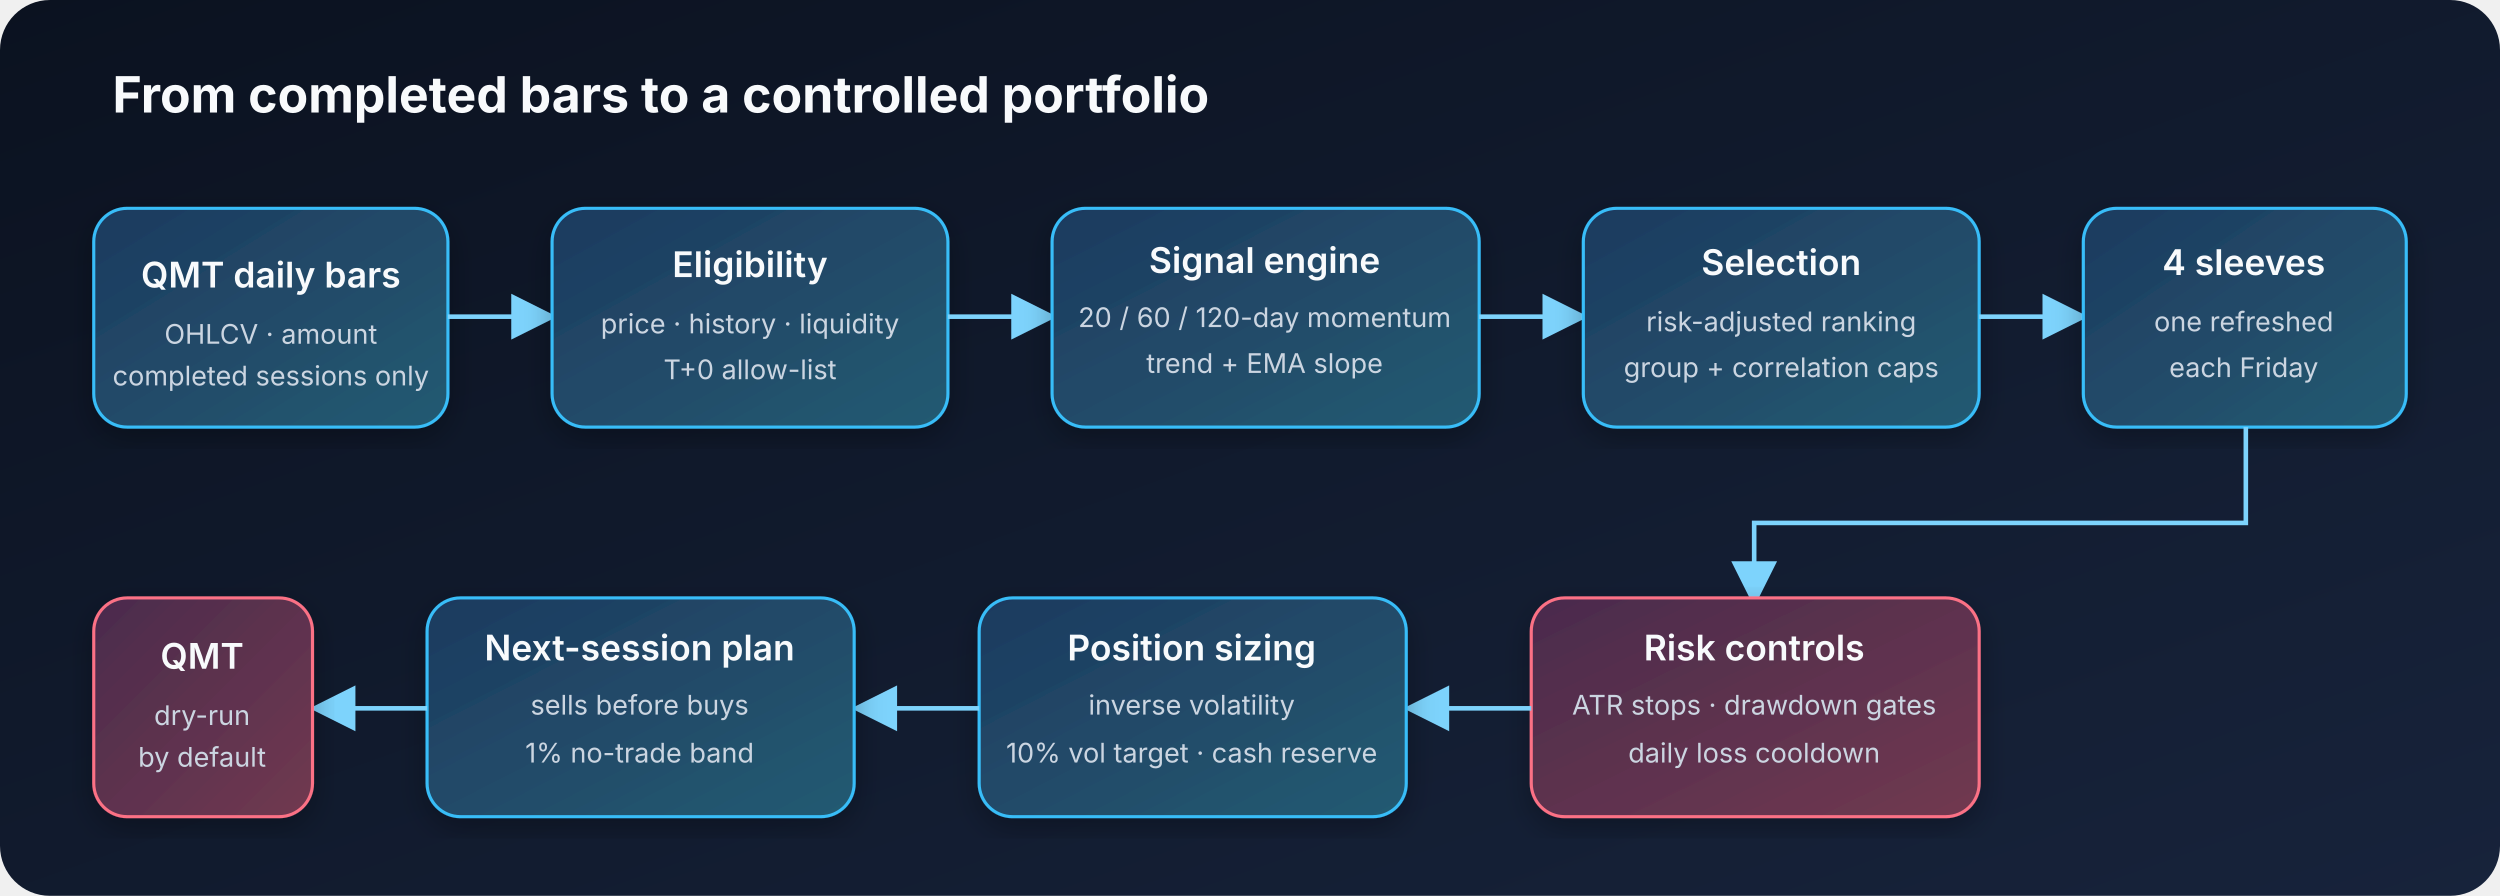
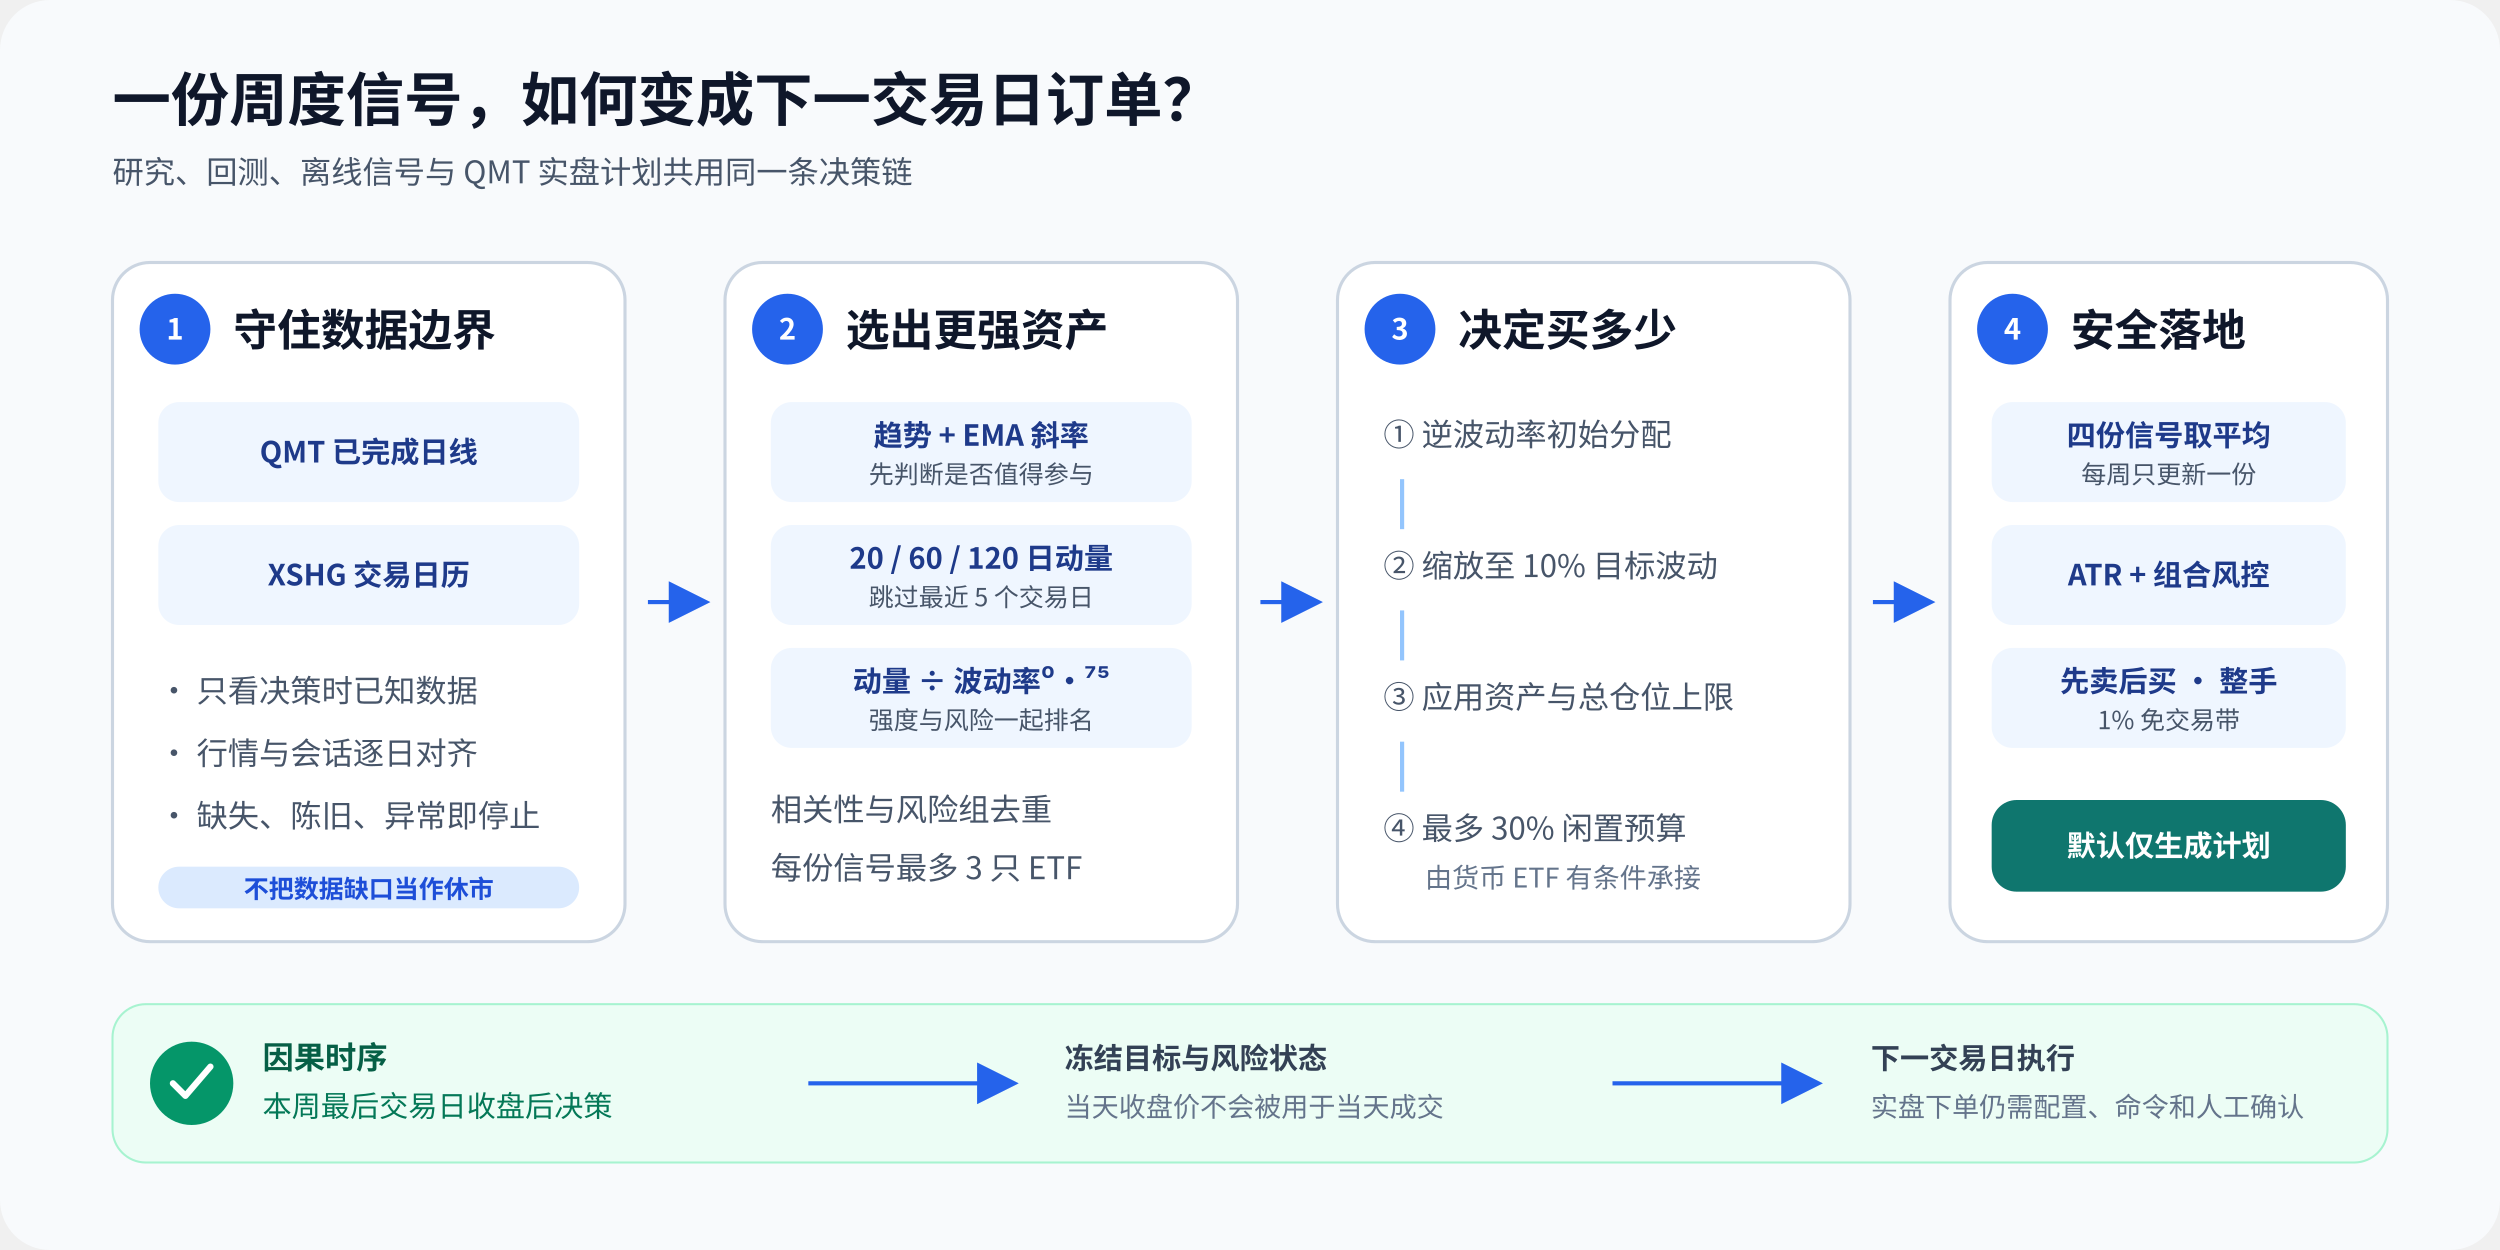
- <svg xmlns="http://www.w3.org/2000/svg" width="1200" height="430" viewBox="0 0 1200 430" role="img" aria-labelledby="title desc">
+ <svg xmlns="http://www.w3.org/2000/svg" width="1200" height="600" viewBox="0 0 1200 600" role="img" aria-labelledby="title desc">
  <defs>
-     <linearGradient id="bg" x1="0" y1="0" x2="1" y2="1">
-       <stop stop-color="#0b1220" />
-       <stop offset="1" stop-color="#17233b" />
-     </linearGradient>
-     <linearGradient id="node" x1="0" y1="0" x2="1" y2="1">
-       <stop stop-color="#1e3a5f" />
-       <stop offset="1" stop-color="#235b72" />
-     </linearGradient>
-     <linearGradient id="risk" x1="0" y1="0" x2="1" y2="1">
-       <stop stop-color="#4a2b4e" />
-       <stop offset="1" stop-color="#71394f" />
-     </linearGradient>
-     <filter id="shadow">
-       <feDropShadow dx="0" dy="5" stdDeviation="7" flood-opacity=".28" />
-     </filter>
    <marker id="arrow" markerWidth="10" markerHeight="10" refX="8" refY="5" orient="auto">
-       <path d="M0 0l10 5-10 5z" fill="#7dd3fc" />
+       <path d="M0 0 10 5 0 10Z" fill="#2563EB" />
    </marker>
    <style>
-       .h{font:700 24px system-ui,-apple-system,Segoe UI,sans-serif;fill:#f8fafc}.t{font:600 17px system-ui,-apple-system,Segoe UI,sans-serif;fill:#f8fafc}.s{font:400 13px system-ui,-apple-system,Segoe UI,sans-serif;fill:#cbd5e1}.n{fill:url(#node);stroke:#38bdf8;stroke-width:1.5;rx:16;filter:url(#shadow)}.r{fill:url(#risk);stroke:#fb7185;stroke-width:1.5;rx:16;filter:url(#shadow)}.a{fill:none;stroke:#7dd3fc;stroke-width:2.2;marker-end:url(#arrow)}
+       text{font-family:-apple-system,BlinkMacSystemFont,"Segoe UI","Microsoft YaHei","Noto Sans CJK SC",sans-serif}
+       .title{font-size:28px;font-weight:700;fill:#0F172A}.subtitle{font-size:15px;fill:#475569}
+       .stage{fill:#FFFFFF;stroke:#CBD5E1;stroke-width:1.5}.stage-title{font-size:21px;font-weight:700;fill:#0F172A}.stage-copy{font-size:15px;fill:#475569}
+       .step{font-size:14px;font-weight:700;fill:#FFFFFF}.chip{fill:#EFF6FF}.chip-text{font-size:14px;font-weight:600;fill:#1E3A8A}
+       .arrow{fill:none;stroke:#2563EB;stroke-width:2;marker-end:url(#arrow)}.guard{fill:#ECFDF5;stroke:#A7F3D0}.guard-title{font-size:15px;font-weight:700;fill:#065F46}.guard-copy{font-size:14px;fill:#047857}
+       .timeline{font-size:14px;font-weight:600;fill:#334155}.timeline-note{font-size:13px;fill:#64748B}
    </style>
  </defs>
-   <rect width="1200" height="430" rx="24" fill="url(#bg)" />
-   <text x="54" y="54" class="h">From completed bars to a controlled portfolio</text>
-   <g transform="translate(45 100)">
-     <rect class="n" width="170" height="105" />
-     <text x="85" y="38" text-anchor="middle" class="t">QMT daily bars</text>
-     <text x="85" y="65" text-anchor="middle" class="s">OHLCV · amount</text>
-     <text x="85" y="85" text-anchor="middle" class="s">completed sessions only</text>
+   <rect width="1200" height="600" rx="24" fill="#F8FAFC" />
+   <text x="54" y="58" class="title">一份周度信号，如何变成下一交易日订单？</text>
+   <text x="54" y="88" class="subtitle">研究、回测、离线信号与 QMT 实盘计划共用同一条决策链</text>
+   <g transform="translate(54 126)">
+     <rect class="stage" width="246" height="326" rx="18" />
+     <circle cx="30" cy="32" r="17" fill="#2563EB" />
+     <text x="30" y="37" text-anchor="middle" class="step">1</text>
+     <text x="58" y="40" class="stage-title">守住数据边界</text>
+     <rect x="22" y="67" width="202" height="48" rx="10" class="chip" />
+     <text x="123" y="96" text-anchor="middle" class="chip-text">QMT 已完成日线</text>
+     <rect x="22" y="126" width="202" height="48" rx="10" class="chip" />
+     <text x="123" y="155" text-anchor="middle" class="chip-text">XSHG 交易日历</text>
+     <text x="22" y="211" class="stage-copy">• 只看决策时已知数据</text>
+     <text x="22" y="241" class="stage-copy">• 行情与会话逐日对齐</text>
+     <text x="22" y="271" class="stage-copy">• 缺失、陈旧、异常即停止</text>
+     <rect x="22" y="290" width="202" height="20" rx="10" fill="#DBEAFE" />
+     <text x="123" y="305" text-anchor="middle" font-size="12" font-weight="700" fill="#1D4ED8">不把数据缺口当作休市</text>
  </g>
-   <path class="a" d="M215 152h48" />
-   <g transform="translate(265 100)">
-     <rect class="n" width="190" height="105" />
-     <text x="95" y="33" text-anchor="middle" class="t">Eligibility</text>
-     <text x="95" y="60" text-anchor="middle" class="s">price · history · liquidity</text>
-     <text x="95" y="82" text-anchor="middle" class="s">T+0 allow-list</text>
+   <path class="arrow" d="M311 289H337" />
+   <g transform="translate(348 126)">
+     <rect class="stage" width="246" height="326" rx="18" />
+     <circle cx="30" cy="32" r="17" fill="#2563EB" />
+     <text x="30" y="37" text-anchor="middle" class="step">2</text>
+     <text x="58" y="40" class="stage-title">选出更强资产</text>
+     <rect x="22" y="67" width="202" height="48" rx="10" class="chip" />
+     <text x="123" y="88" text-anchor="middle" class="chip-text">趋势 + EMA 斜率</text>
+     <text x="123" y="106" text-anchor="middle" font-size="12" fill="#475569">先判断是否值得参与</text>
+     <rect x="22" y="126" width="202" height="48" rx="10" class="chip" />
+     <text x="123" y="147" text-anchor="middle" class="chip-text">20 / 60 / 120 日动量</text>
+     <text x="123" y="165" text-anchor="middle" font-size="12" fill="#475569">跳过最近 5 个交易日</text>
+     <rect x="22" y="185" width="202" height="48" rx="10" class="chip" />
+     <text x="123" y="206" text-anchor="middle" class="chip-text">动量 ÷ 波动率⁰·⁷⁵</text>
+     <text x="123" y="224" text-anchor="middle" font-size="12" fill="#475569">强度与风险一起排名</text>
+     <text x="22" y="268" class="stage-copy">相关性与风险组去重</text>
+     <text x="22" y="296" class="stage-copy">每份信号最多 3 只 ETF</text>
  </g>
-   <path class="a" d="M455 152h48" />
-   <g transform="translate(505 100)">
-     <rect class="n" width="205" height="105" />
-     <text x="102" y="31" text-anchor="middle" class="t">Signal engine</text>
-     <text x="102" y="57" text-anchor="middle" class="s">20 / 60 / 120-day momentum</text>
-     <text x="102" y="79" text-anchor="middle" class="s">trend + EMA slope</text>
+   <path class="arrow" d="M605 289H631" />
+   <g transform="translate(642 126)">
+     <rect class="stage" width="246" height="326" rx="18" />
+     <circle cx="30" cy="32" r="17" fill="#2563EB" />
+     <text x="30" y="37" text-anchor="middle" class="step">3</text>
+     <text x="58" y="40" class="stage-title">决定买多少</text>
+     <text x="22" y="88" class="stage-copy">① 逆波动率初始分配</text>
+     <line x1="31" y1="104" x2="31" y2="128" stroke="#93C5FD" stroke-width="2" />
+     <text x="22" y="151" class="stage-copy">② 缩放至 10% 目标波动</text>
+     <line x1="31" y1="167" x2="31" y2="191" stroke="#93C5FD" stroke-width="2" />
+     <text x="22" y="214" class="stage-copy">③ 应用资产与总仓位上限</text>
+     <line x1="31" y1="230" x2="31" y2="254" stroke="#93C5FD" stroke-width="2" />
+     <text x="22" y="277" class="stage-copy">④ 最多 30% 闲置预算</text>
+     <text x="42" y="300" font-size="13" fill="#64748B">由货币 ETF 有条件承接</text>
  </g>
-   <path class="a" d="M710 152h48" />
-   <g transform="translate(760 100)">
-     <rect class="n" width="190" height="105" />
-     <text x="95" y="32" text-anchor="middle" class="t">Selection</text>
-     <text x="95" y="59" text-anchor="middle" class="s">risk-adjusted ranking</text>
-     <text x="95" y="81" text-anchor="middle" class="s">group + correlation caps</text>
+   <path class="arrow" d="M899 289H925" />
+   <g transform="translate(936 126)">
+     <rect class="stage" width="210" height="326" rx="18" />
+     <circle cx="30" cy="32" r="17" fill="#2563EB" />
+     <text x="30" y="37" text-anchor="middle" class="step">4</text>
+     <text x="58" y="40" class="stage-title">安全落地</text>
+     <rect x="20" y="67" width="170" height="48" rx="10" class="chip" />
+     <text x="105" y="88" text-anchor="middle" class="chip-text">四份信号取平均</text>
+     <text x="105" y="106" text-anchor="middle" font-size="12" fill="#475569">每周只更新一份</text>
+     <rect x="20" y="126" width="170" height="48" rx="10" class="chip" />
+     <text x="105" y="155" text-anchor="middle" class="chip-text">ATR + 组合风控</text>
+     <rect x="20" y="185" width="170" height="48" rx="10" class="chip" />
+     <text x="105" y="206" text-anchor="middle" class="chip-text">先卖后买 · 整手</text>
+     <text x="105" y="224" text-anchor="middle" font-size="12" fill="#475569">1% 免交易带</text>
+     <rect x="20" y="258" width="170" height="44" rx="12" fill="#0F766E" />
+     <text x="105" y="285" text-anchor="middle" font-size="14" font-weight="700" fill="#FFFFFF">默认仅生成计划</text>
  </g>
-   <path class="a" d="M950 152h48" />
-   <g transform="translate(1000 100)">
-     <rect class="n" width="155" height="105" />
-     <text x="77" y="32" text-anchor="middle" class="t">4 sleeves</text>
-     <text x="77" y="59" text-anchor="middle" class="s">one refreshed</text>
-     <text x="77" y="81" text-anchor="middle" class="s">each Friday</text>
-   </g>
-   <path class="a" d="M1078 205v46H842v36" />
-   <g transform="translate(735 287)">
-     <rect class="r" width="215" height="105" />
-     <text x="107" y="30" text-anchor="middle" class="t">Risk controls</text>
-     <text x="107" y="56" text-anchor="middle" class="s">ATR stops · drawdown gates</text>
-     <text x="107" y="79" text-anchor="middle" class="s">daily loss cooldown</text>
-   </g>
-   <path class="a" d="M735 340h-57" />
-   <g transform="translate(470 287)">
-     <rect class="n" width="205" height="105" />
-     <text x="102" y="30" text-anchor="middle" class="t">Position sizing</text>
-     <text x="102" y="56" text-anchor="middle" class="s">inverse volatility</text>
-     <text x="102" y="79" text-anchor="middle" class="s">10% vol target · cash reserve</text>
-   </g>
-   <path class="a" d="M470 340h-57" />
-   <g transform="translate(205 287)">
-     <rect class="n" width="205" height="105" />
-     <text x="102" y="30" text-anchor="middle" class="t">Next-session plan</text>
-     <text x="102" y="56" text-anchor="middle" class="s">sells before buys</text>
-     <text x="102" y="79" text-anchor="middle" class="s">1% no-trade band</text>
-   </g>
-   <path class="a" d="M205 340h-52" />
-   <g transform="translate(45 287)">
-     <rect class="r" width="105" height="105" />
-     <text x="52" y="34" text-anchor="middle" class="t">QMT</text>
-     <text x="52" y="61" text-anchor="middle" class="s">dry-run</text>
-     <text x="52" y="81" text-anchor="middle" class="s">by default</text>
+   <g transform="translate(54 482)">
+     <rect class="guard" width="1092" height="76" rx="16" />
+     <circle cx="38" cy="38" r="20" fill="#059669" />
+     <path d="M29 38l6 6 12-14" fill="none" stroke="#FFFFFF" stroke-width="3" stroke-linecap="round" stroke-linejoin="round" />
+     <text x="72" y="31" class="guard-title">因果时序</text>
+     <text x="72" y="54" class="guard-copy">本周最后交易日收盘后决策</text>
+     <path d="M334 38H431" class="arrow" />
+     <text x="457" y="31" class="timeline">冻结目标与风险状态</text>
+     <text x="457" y="54" class="timeline-note">当天收盘价不会被用于当天成交</text>
+     <path d="M720 38H817" class="arrow" />
+     <text x="844" y="31" class="timeline">下一交易日执行</text>
+     <text x="844" y="54" class="timeline-note">实盘下单仍需配置、命令和人工确认</text>
  </g>
</svg>
